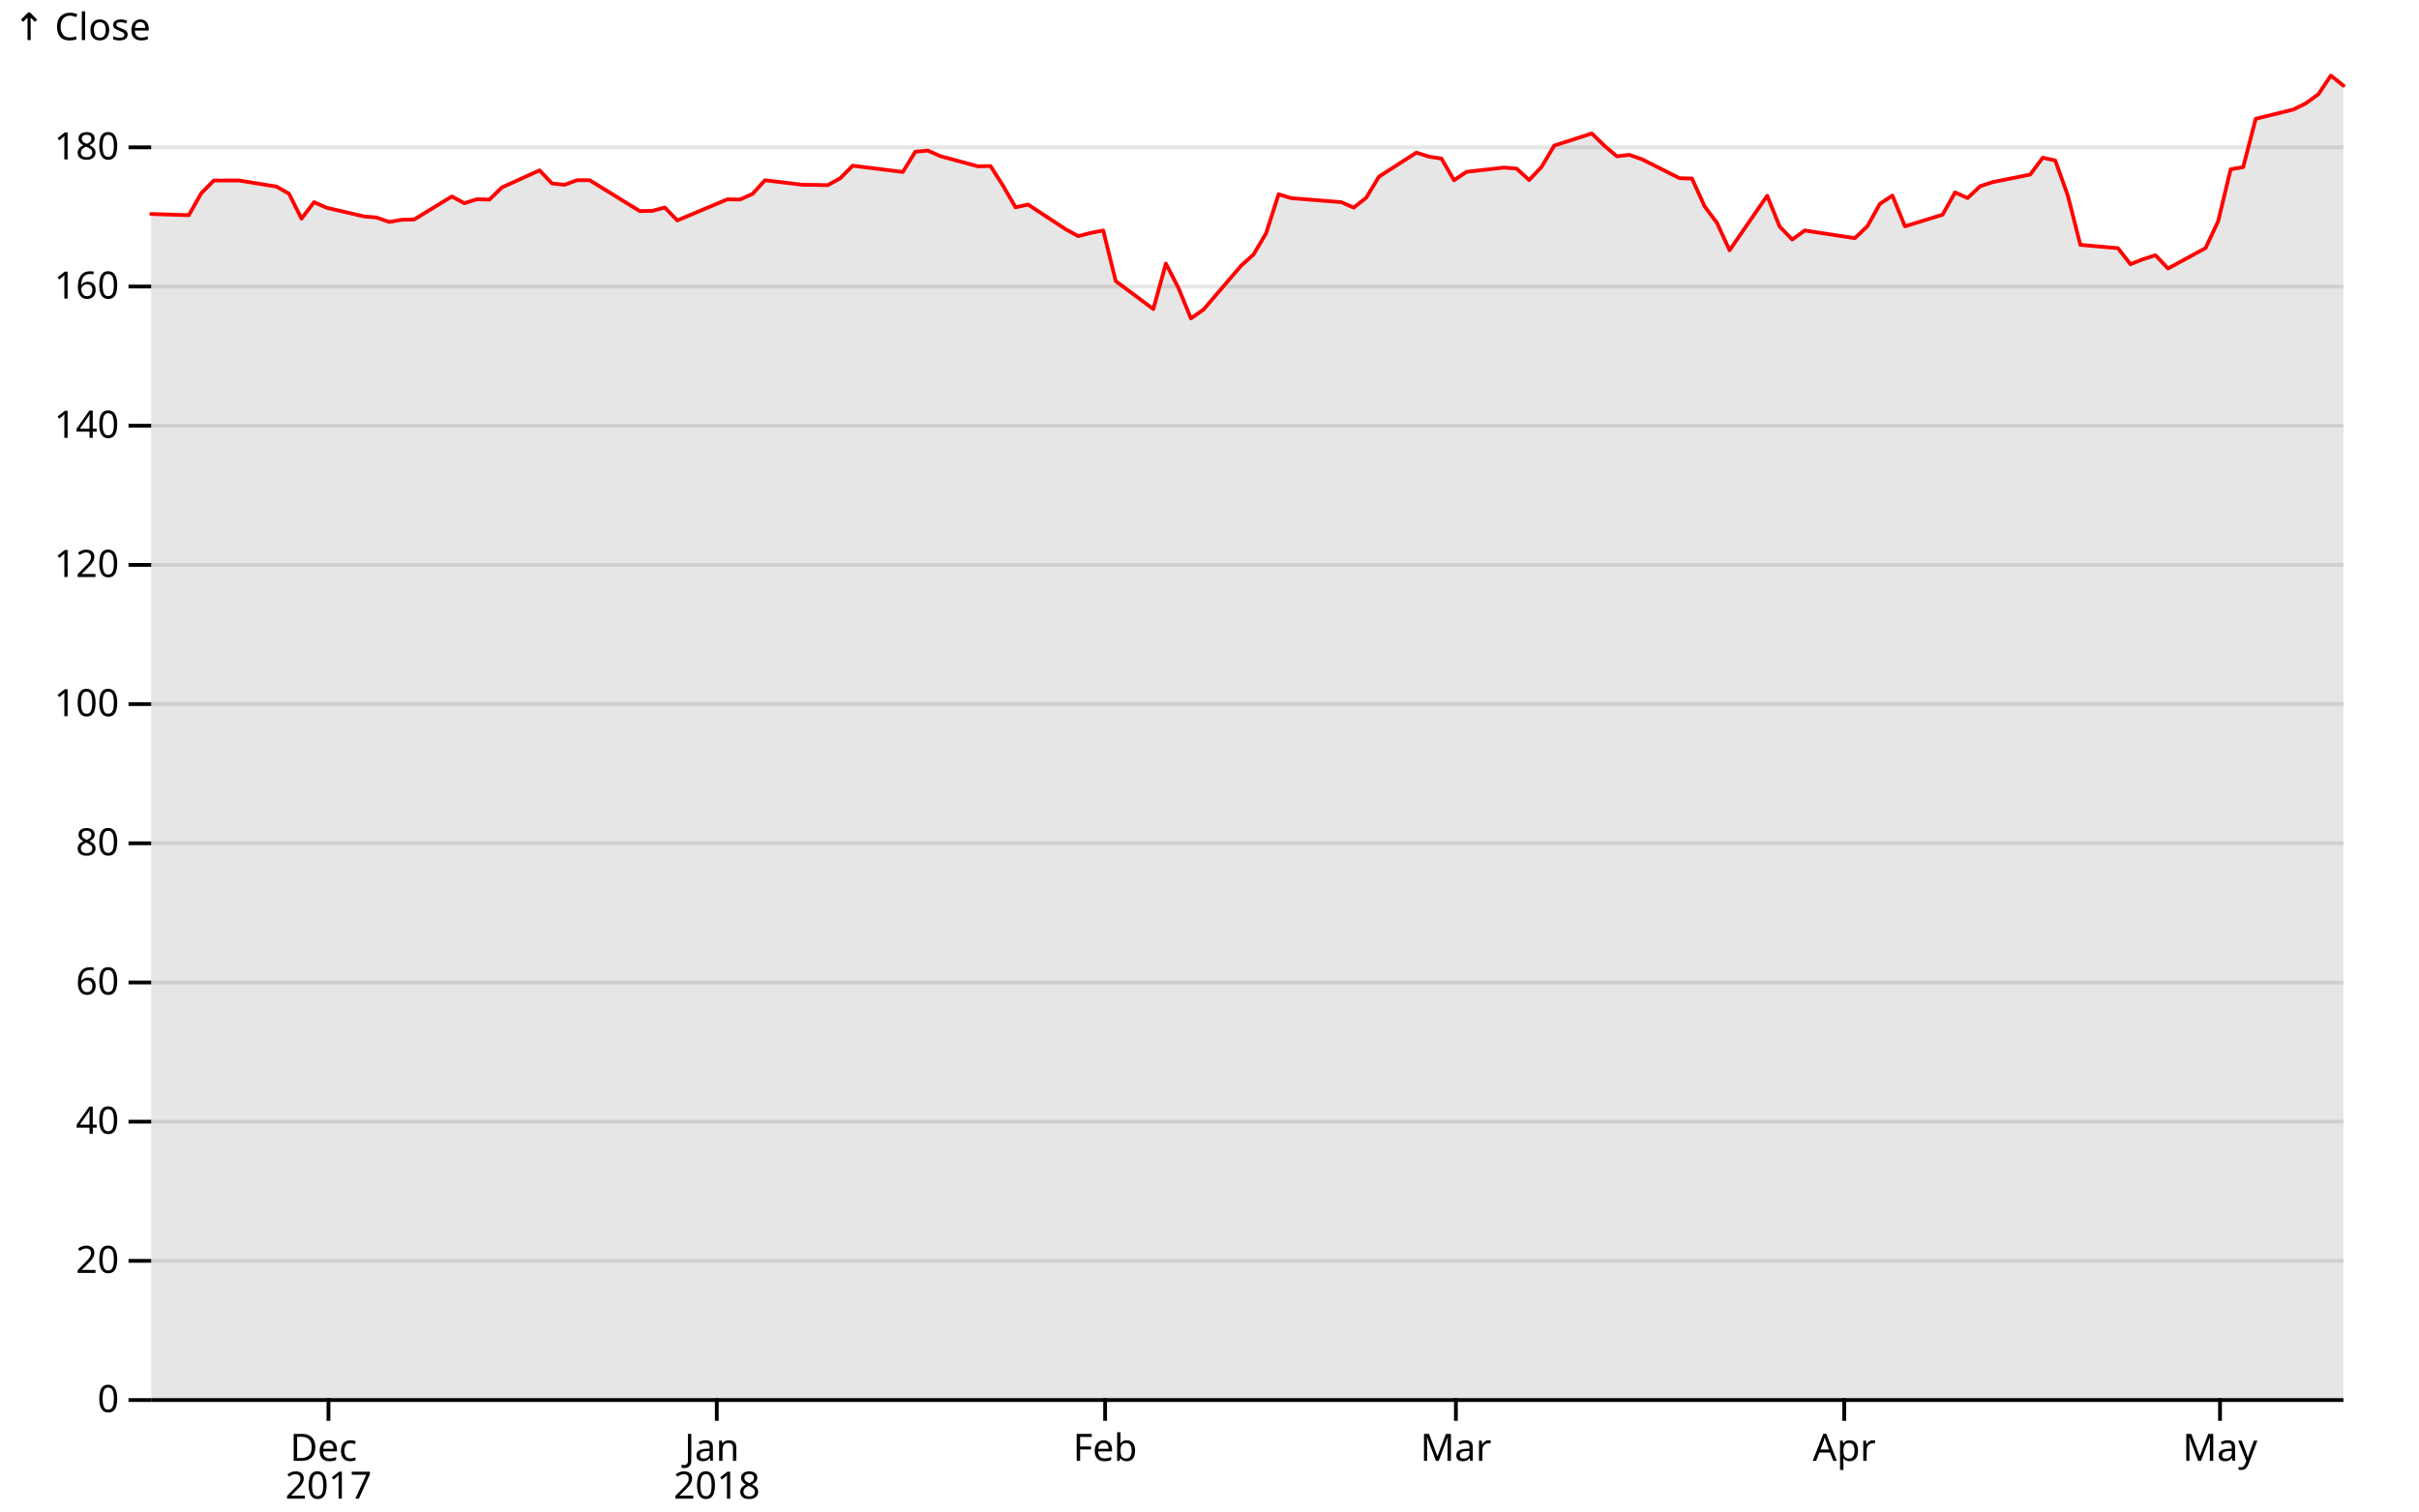
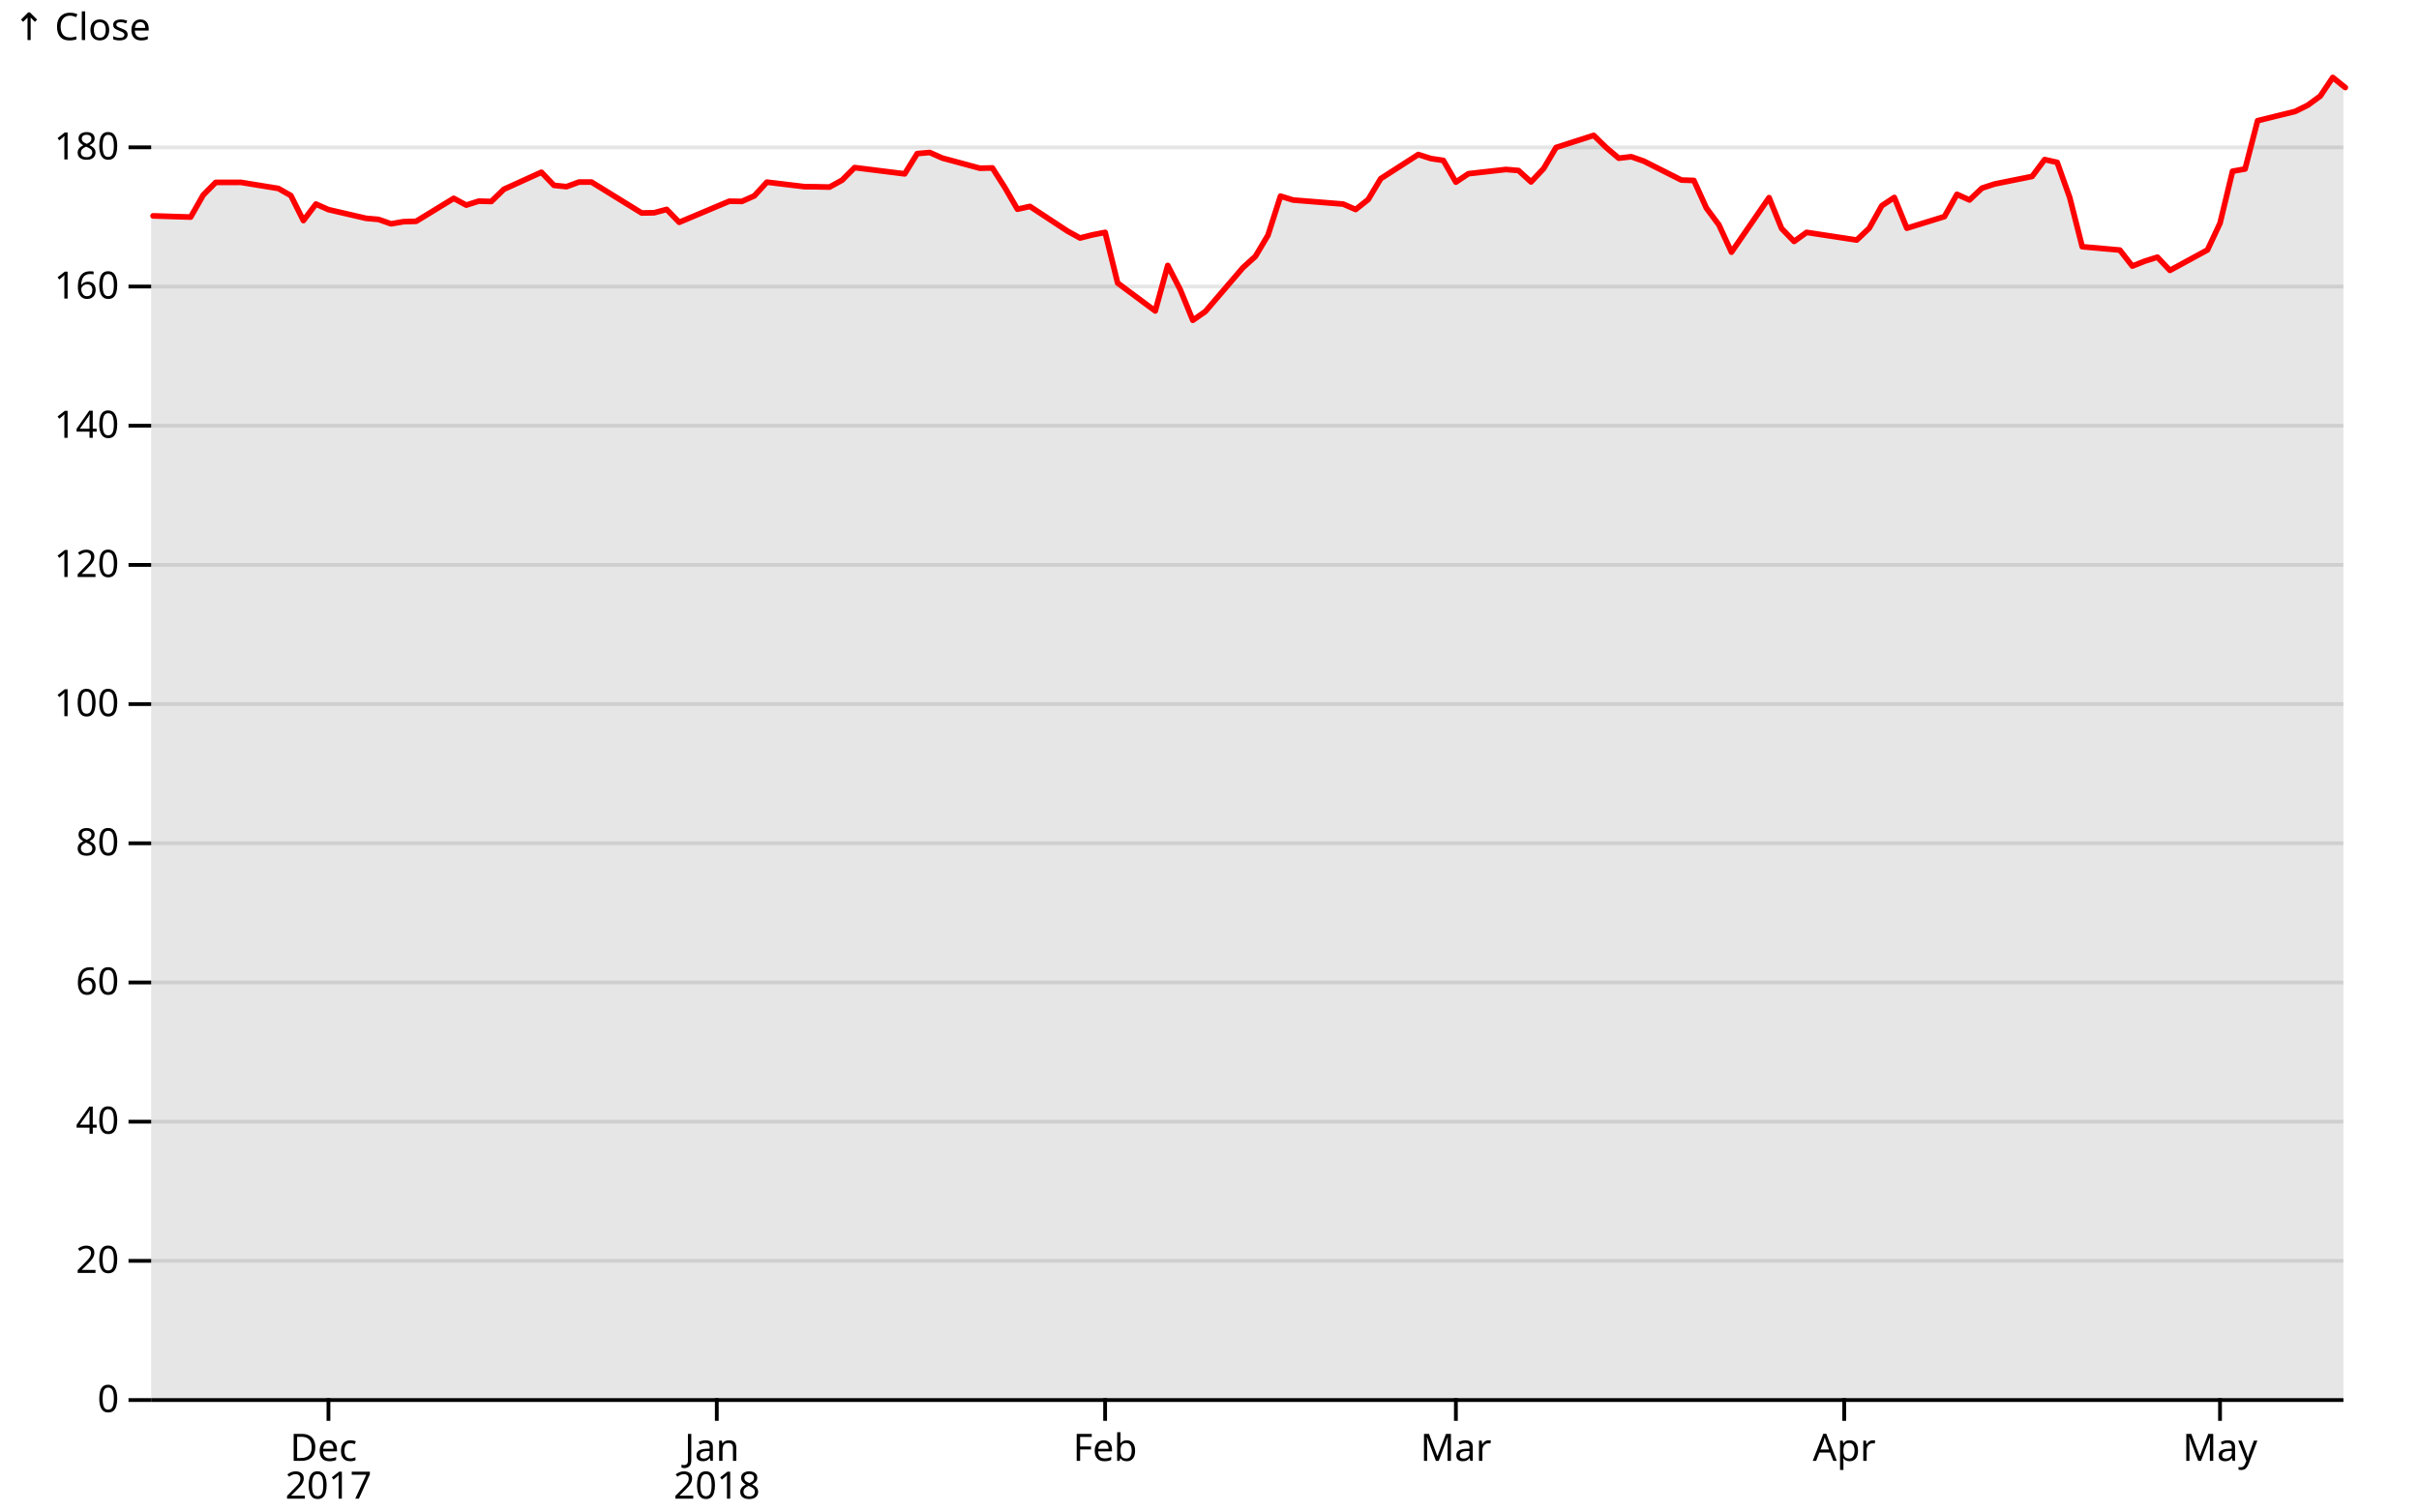
<svg xmlns="http://www.w3.org/2000/svg" class="plot" fill="currentColor" font-family="system-ui, sans-serif" font-size="10" text-anchor="middle" width="640" height="400" viewBox="0 0 640 400">
  <style>
    :where(.plot) {
      --plot-background: white;
      display: block;
      height: auto;
      height: intrinsic;
      max-width: 100%;
    }

    :where(.plot text),
    :where(.plot tspan) {
      white-space: pre;
    }
  </style>
  <g aria-label="y-grid" aria-hidden="true" stroke="currentColor" stroke-opacity="0.1" transform="translate(0,0.5)">
    <line x1="40" x2="620" y1="370" y2="370" />
    <line x1="40" x2="620" y1="333.166" y2="333.166" />
    <line x1="40" x2="620" y1="296.331" y2="296.331" />
    <line x1="40" x2="620" y1="259.497" y2="259.497" />
    <line x1="40" x2="620" y1="222.663" y2="222.663" />
    <line x1="40" x2="620" y1="185.828" y2="185.828" />
    <line x1="40" x2="620" y1="148.994" y2="148.994" />
    <line x1="40" x2="620" y1="112.16" y2="112.16" />
    <line x1="40" x2="620" y1="75.325" y2="75.325" />
    <line x1="40" x2="620" y1="38.491" y2="38.491" />
  </g>
  <g aria-label="y-axis tick" aria-hidden="true" fill="none" stroke="currentColor" transform="translate(0,0.5)">
    <path transform="translate(40,370)" d="M0,0L-6,0" />
-     <path transform="translate(40,333.1656)" d="M0,0L-6,0" />
-     <path transform="translate(40,296.3313)" d="M0,0L-6,0" />
-     <path transform="translate(40,259.4969)" d="M0,0L-6,0" />
-     <path transform="translate(40,222.6626)" d="M0,0L-6,0" />
-     <path transform="translate(40,185.8282)" d="M0,0L-6,0" />
-     <path transform="translate(40,148.9939)" d="M0,0L-6,0" />
-     <path transform="translate(40,112.1595)" d="M0,0L-6,0" />
-     <path transform="translate(40,75.32518)" d="M0,0L-6,0" />
-     <path transform="translate(40,38.49083)" d="M0,0L-6,0" />
+     <path transform="translate(40,333.166)" d="M0,0L-6,0" />
+     <path transform="translate(40,296.331)" d="M0,0L-6,0" />
+     <path transform="translate(40,259.497)" d="M0,0L-6,0" />
+     <path transform="translate(40,222.663)" d="M0,0L-6,0" />
+     <path transform="translate(40,185.828)" d="M0,0L-6,0" />
+     <path transform="translate(40,148.994)" d="M0,0L-6,0" />
+     <path transform="translate(40,112.16)" d="M0,0L-6,0" />
+     <path transform="translate(40,75.325)" d="M0,0L-6,0" />
+     <path transform="translate(40,38.491)" d="M0,0L-6,0" />
  </g>
  <g aria-label="y-axis tick label" text-anchor="end" font-variant="tabular-nums" transform="translate(-8.5,0.5)">
    <text y="0.32em" transform="translate(40,370)">0</text>
-     <text y="0.32em" transform="translate(40,333.1656)">20</text>
-     <text y="0.32em" transform="translate(40,296.3313)">40</text>
-     <text y="0.32em" transform="translate(40,259.4969)">60</text>
-     <text y="0.32em" transform="translate(40,222.6626)">80</text>
-     <text y="0.32em" transform="translate(40,185.8282)">100</text>
-     <text y="0.32em" transform="translate(40,148.9939)">120</text>
-     <text y="0.32em" transform="translate(40,112.1595)">140</text>
-     <text y="0.32em" transform="translate(40,75.32518)">160</text>
-     <text y="0.32em" transform="translate(40,38.49083)">180</text>
+     <text y="0.32em" transform="translate(40,333.166)">20</text>
+     <text y="0.32em" transform="translate(40,296.331)">40</text>
+     <text y="0.32em" transform="translate(40,259.497)">60</text>
+     <text y="0.32em" transform="translate(40,222.663)">80</text>
+     <text y="0.32em" transform="translate(40,185.828)">100</text>
+     <text y="0.32em" transform="translate(40,148.994)">120</text>
+     <text y="0.32em" transform="translate(40,112.16)">140</text>
+     <text y="0.32em" transform="translate(40,75.325)">160</text>
+     <text y="0.32em" transform="translate(40,38.491)">180</text>
  </g>
  <g aria-label="y-axis label" text-anchor="start" transform="translate(-36.5,-16.5)">
    <text y="0.71em" transform="translate(40,20)">↑ Close</text>
  </g>
  <g aria-label="x-axis tick" aria-hidden="true" fill="none" stroke="currentColor" transform="translate(0.5,0)">
    <path transform="translate(86.4,370)" d="M0,0L0,6" />
-     <path transform="translate(189.1429,370)" d="M0,0L0,6" />
-     <path transform="translate(291.8857,370)" d="M0,0L0,6" />
-     <path transform="translate(384.6857,370)" d="M0,0L0,6" />
-     <path transform="translate(487.4286,370)" d="M0,0L0,6" />
-     <path transform="translate(586.8571,370)" d="M0,0L0,6" />
+     <path transform="translate(189.143,370)" d="M0,0L0,6" />
+     <path transform="translate(291.886,370)" d="M0,0L0,6" />
+     <path transform="translate(384.686,370)" d="M0,0L0,6" />
+     <path transform="translate(487.429,370)" d="M0,0L0,6" />
+     <path transform="translate(586.857,370)" d="M0,0L0,6" />
  </g>
  <g aria-label="x-axis tick label" font-variant="tabular-nums" transform="translate(0.5,9.5)">
    <text transform="translate(86.4,370)">
      <tspan x="0" y="0.71em">Dec</tspan>
      <tspan x="0" dy="1em">2017</tspan>
    </text>
-     <text transform="translate(189.1429,370)">
+     <text transform="translate(189.143,370)">
      <tspan x="0" y="0.71em">Jan</tspan>
      <tspan x="0" dy="1em">2018</tspan>
    </text>
-     <text y="0.71em" transform="translate(291.8857,370)">Feb</text>
-     <text y="0.71em" transform="translate(384.6857,370)">Mar</text>
-     <text y="0.71em" transform="translate(487.4286,370)">Apr</text>
-     <text y="0.71em" transform="translate(586.8571,370)">May</text>
+     <text y="0.71em" transform="translate(291.886,370)">Feb</text>
+     <text y="0.71em" transform="translate(384.686,370)">Mar</text>
+     <text y="0.71em" transform="translate(487.429,370)">Apr</text>
+     <text y="0.71em" transform="translate(586.857,370)">May</text>
  </g>
-   <g aria-label="area" fill-opacity="0.1" stroke="red" stroke-linejoin="round" stroke-linecap="round">
+   <g aria-label="area" fill-opacity="0.1" stroke="red" stroke-width="1.5" stroke-linejoin="round" stroke-linecap="round">
    <g>
      <path d="M40,56.632L49.943,56.945L53.257,51.125L56.571,47.773L63.2,47.755L73.143,49.375L76.457,51.254L79.771,57.866L83.086,53.501L86.4,54.974L96.343,57.276L99.657,57.571L102.971,58.731L106.286,58.16L109.6,58.068L119.543,51.991L122.857,53.777L126.171,52.727L129.486,52.819L132.8,49.596L142.743,45.084L146.057,48.547L149.371,48.897L152.686,47.681L156,47.681L169.257,55.858L172.571,55.803L175.886,54.919L179.2,58.326L192.457,52.746L195.771,52.801L199.086,51.328L202.4,47.699L212.343,48.897L215.657,48.933L218.971,49.007L222.286,47.184L225.6,43.85L238.857,45.508L242.171,40.148L245.486,39.854L248.8,41.327L258.743,44.016L262.057,43.942L265.371,49.136L268.686,54.864L272,54.127L281.943,60.665L285.257,62.488L288.571,61.641L291.886,60.997L295.2,74.404L305.143,81.79L308.457,69.745L311.771,76.172L315.086,84.258L318.4,81.937L328.343,70.334L331.657,67.332L334.971,61.752L338.286,51.401L341.6,52.433L354.857,53.501L358.171,54.937L361.486,52.304L364.8,46.779L374.743,40.388L378.057,41.456L381.371,41.953L384.686,47.699L388,45.471L397.943,44.347L401.257,44.624L404.571,47.644L407.886,44.126L411.2,38.528L421.143,35.323L424.457,38.546L427.771,41.364L431.086,40.977L434.4,42.137L444.343,47.147L447.657,47.257L450.971,54.569L454.286,59.026L457.6,66.227L467.543,51.806L470.857,59.965L474.171,63.391L477.486,60.997L490.743,63.023L494.057,59.873L497.371,53.943L500.686,51.751L504,59.892L513.943,56.816L517.257,50.922L520.571,52.414L523.886,49.283L527.2,48.197L537.143,46.189L540.457,41.732L543.771,42.469L547.086,51.751L550.4,64.791L560.343,65.675L563.657,69.911L566.971,68.603L570.286,67.553L573.6,71.052L583.543,65.638L586.857,58.566L590.171,44.808L593.486,44.219L596.8,31.437L606.743,28.988L610.057,27.348L613.371,24.936L616.686,20L620,22.67L620,370L616.686,370L613.371,370L610.057,370L606.743,370L596.8,370L593.486,370L590.171,370L586.857,370L583.543,370L573.6,370L570.286,370L566.971,370L563.657,370L560.343,370L550.4,370L547.086,370L543.771,370L540.457,370L537.143,370L527.2,370L523.886,370L520.571,370L517.257,370L513.943,370L504,370L500.686,370L497.371,370L494.057,370L490.743,370L477.486,370L474.171,370L470.857,370L467.543,370L457.6,370L454.286,370L450.971,370L447.657,370L444.343,370L434.4,370L431.086,370L427.771,370L424.457,370L421.143,370L411.2,370L407.886,370L404.571,370L401.257,370L397.943,370L388,370L384.686,370L381.371,370L378.057,370L374.743,370L364.8,370L361.486,370L358.171,370L354.857,370L341.6,370L338.286,370L334.971,370L331.657,370L328.343,370L318.4,370L315.086,370L311.771,370L308.457,370L305.143,370L295.2,370L291.886,370L288.571,370L285.257,370L281.943,370L272,370L268.686,370L265.371,370L262.057,370L258.743,370L248.8,370L245.486,370L242.171,370L238.857,370L225.6,370L222.286,370L218.971,370L215.657,370L212.343,370L202.4,370L199.086,370L195.771,370L192.457,370L179.2,370L175.886,370L172.571,370L169.257,370L156,370L152.686,370L149.371,370L146.057,370L142.743,370L132.8,370L129.486,370L126.171,370L122.857,370L119.543,370L109.6,370L106.286,370L102.971,370L99.657,370L96.343,370L86.4,370L83.086,370L79.771,370L76.457,370L73.143,370L63.2,370L56.571,370L53.257,370L49.943,370L40,370Z" stroke="none" />
-       <path d="M40,56.632L49.943,56.945L53.257,51.125L56.571,47.773L63.2,47.755L73.143,49.375L76.457,51.254L79.771,57.866L83.086,53.501L86.4,54.974L96.343,57.276L99.657,57.571L102.971,58.731L106.286,58.16L109.6,58.068L119.543,51.991L122.857,53.777L126.171,52.727L129.486,52.819L132.8,49.596L142.743,45.084L146.057,48.547L149.371,48.897L152.686,47.681L156,47.681L169.257,55.858L172.571,55.803L175.886,54.919L179.2,58.326L192.457,52.746L195.771,52.801L199.086,51.328L202.4,47.699L212.343,48.897L215.657,48.933L218.971,49.007L222.286,47.184L225.6,43.85L238.857,45.508L242.171,40.148L245.486,39.854L248.8,41.327L258.743,44.016L262.057,43.942L265.371,49.136L268.686,54.864L272,54.127L281.943,60.665L285.257,62.488L288.571,61.641L291.886,60.997L295.2,74.404L305.143,81.79L308.457,69.745L311.771,76.172L315.086,84.258L318.4,81.937L328.343,70.334L331.657,67.332L334.971,61.752L338.286,51.401L341.6,52.433L354.857,53.501L358.171,54.937L361.486,52.304L364.8,46.779L374.743,40.388L378.057,41.456L381.371,41.953L384.686,47.699L388,45.471L397.943,44.347L401.257,44.624L404.571,47.644L407.886,44.126L411.2,38.528L421.143,35.323L424.457,38.546L427.771,41.364L431.086,40.977L434.4,42.137L444.343,47.147L447.657,47.257L450.971,54.569L454.286,59.026L457.6,66.227L467.543,51.806L470.857,59.965L474.171,63.391L477.486,60.997L490.743,63.023L494.057,59.873L497.371,53.943L500.686,51.751L504,59.892L513.943,56.816L517.257,50.922L520.571,52.414L523.886,49.283L527.2,48.197L537.143,46.189L540.457,41.732L543.771,42.469L547.086,51.751L550.4,64.791L560.343,65.675L563.657,69.911L566.971,68.603L570.286,67.553L573.6,71.052L583.543,65.638L586.857,58.566L590.171,44.808L593.486,44.219L596.8,31.437L606.743,28.988L610.057,27.348L613.371,24.936L616.686,20L620,22.67" fill="none" />
+       <path fill="none" transform="translate(0.5,0.5)" d="M40,56.632L49.943,56.945L53.257,51.125L56.571,47.773L63.2,47.755L73.143,49.375L76.457,51.254L79.771,57.866L83.086,53.501L86.4,54.974L96.343,57.276L99.657,57.571L102.971,58.731L106.286,58.16L109.6,58.068L119.543,51.991L122.857,53.777L126.171,52.727L129.486,52.819L132.8,49.596L142.743,45.084L146.057,48.547L149.371,48.897L152.686,47.681L156,47.681L169.257,55.858L172.571,55.803L175.886,54.919L179.2,58.326L192.457,52.746L195.771,52.801L199.086,51.328L202.4,47.699L212.343,48.897L215.657,48.933L218.971,49.007L222.286,47.184L225.6,43.85L238.857,45.508L242.171,40.148L245.486,39.854L248.8,41.327L258.743,44.016L262.057,43.942L265.371,49.136L268.686,54.864L272,54.127L281.943,60.665L285.257,62.488L288.571,61.641L291.886,60.997L295.2,74.404L305.143,81.79L308.457,69.745L311.771,76.172L315.086,84.258L318.4,81.937L328.343,70.334L331.657,67.332L334.971,61.752L338.286,51.401L341.6,52.433L354.857,53.501L358.171,54.937L361.486,52.304L364.8,46.779L374.743,40.388L378.057,41.456L381.371,41.953L384.686,47.699L388,45.471L397.943,44.347L401.257,44.624L404.571,47.644L407.886,44.126L411.2,38.528L421.143,35.323L424.457,38.546L427.771,41.364L431.086,40.977L434.4,42.137L444.343,47.147L447.657,47.257L450.971,54.569L454.286,59.026L457.6,66.227L467.543,51.806L470.857,59.965L474.171,63.391L477.486,60.997L490.743,63.023L494.057,59.873L497.371,53.943L500.686,51.751L504,59.892L513.943,56.816L517.257,50.922L520.571,52.414L523.886,49.283L527.2,48.197L537.143,46.189L540.457,41.732L543.771,42.469L547.086,51.751L550.4,64.791L560.343,65.675L563.657,69.911L566.971,68.603L570.286,67.553L573.6,71.052L583.543,65.638L586.857,58.566L590.171,44.808L593.486,44.219L596.8,31.437L606.743,28.988L610.057,27.348L613.371,24.936L616.686,20L620,22.67" />
    </g>
  </g>
  <g aria-label="rule" stroke="currentColor" transform="translate(0,0.5)">
    <line x1="40" x2="620" y1="370" y2="370" />
  </g>
</svg>
